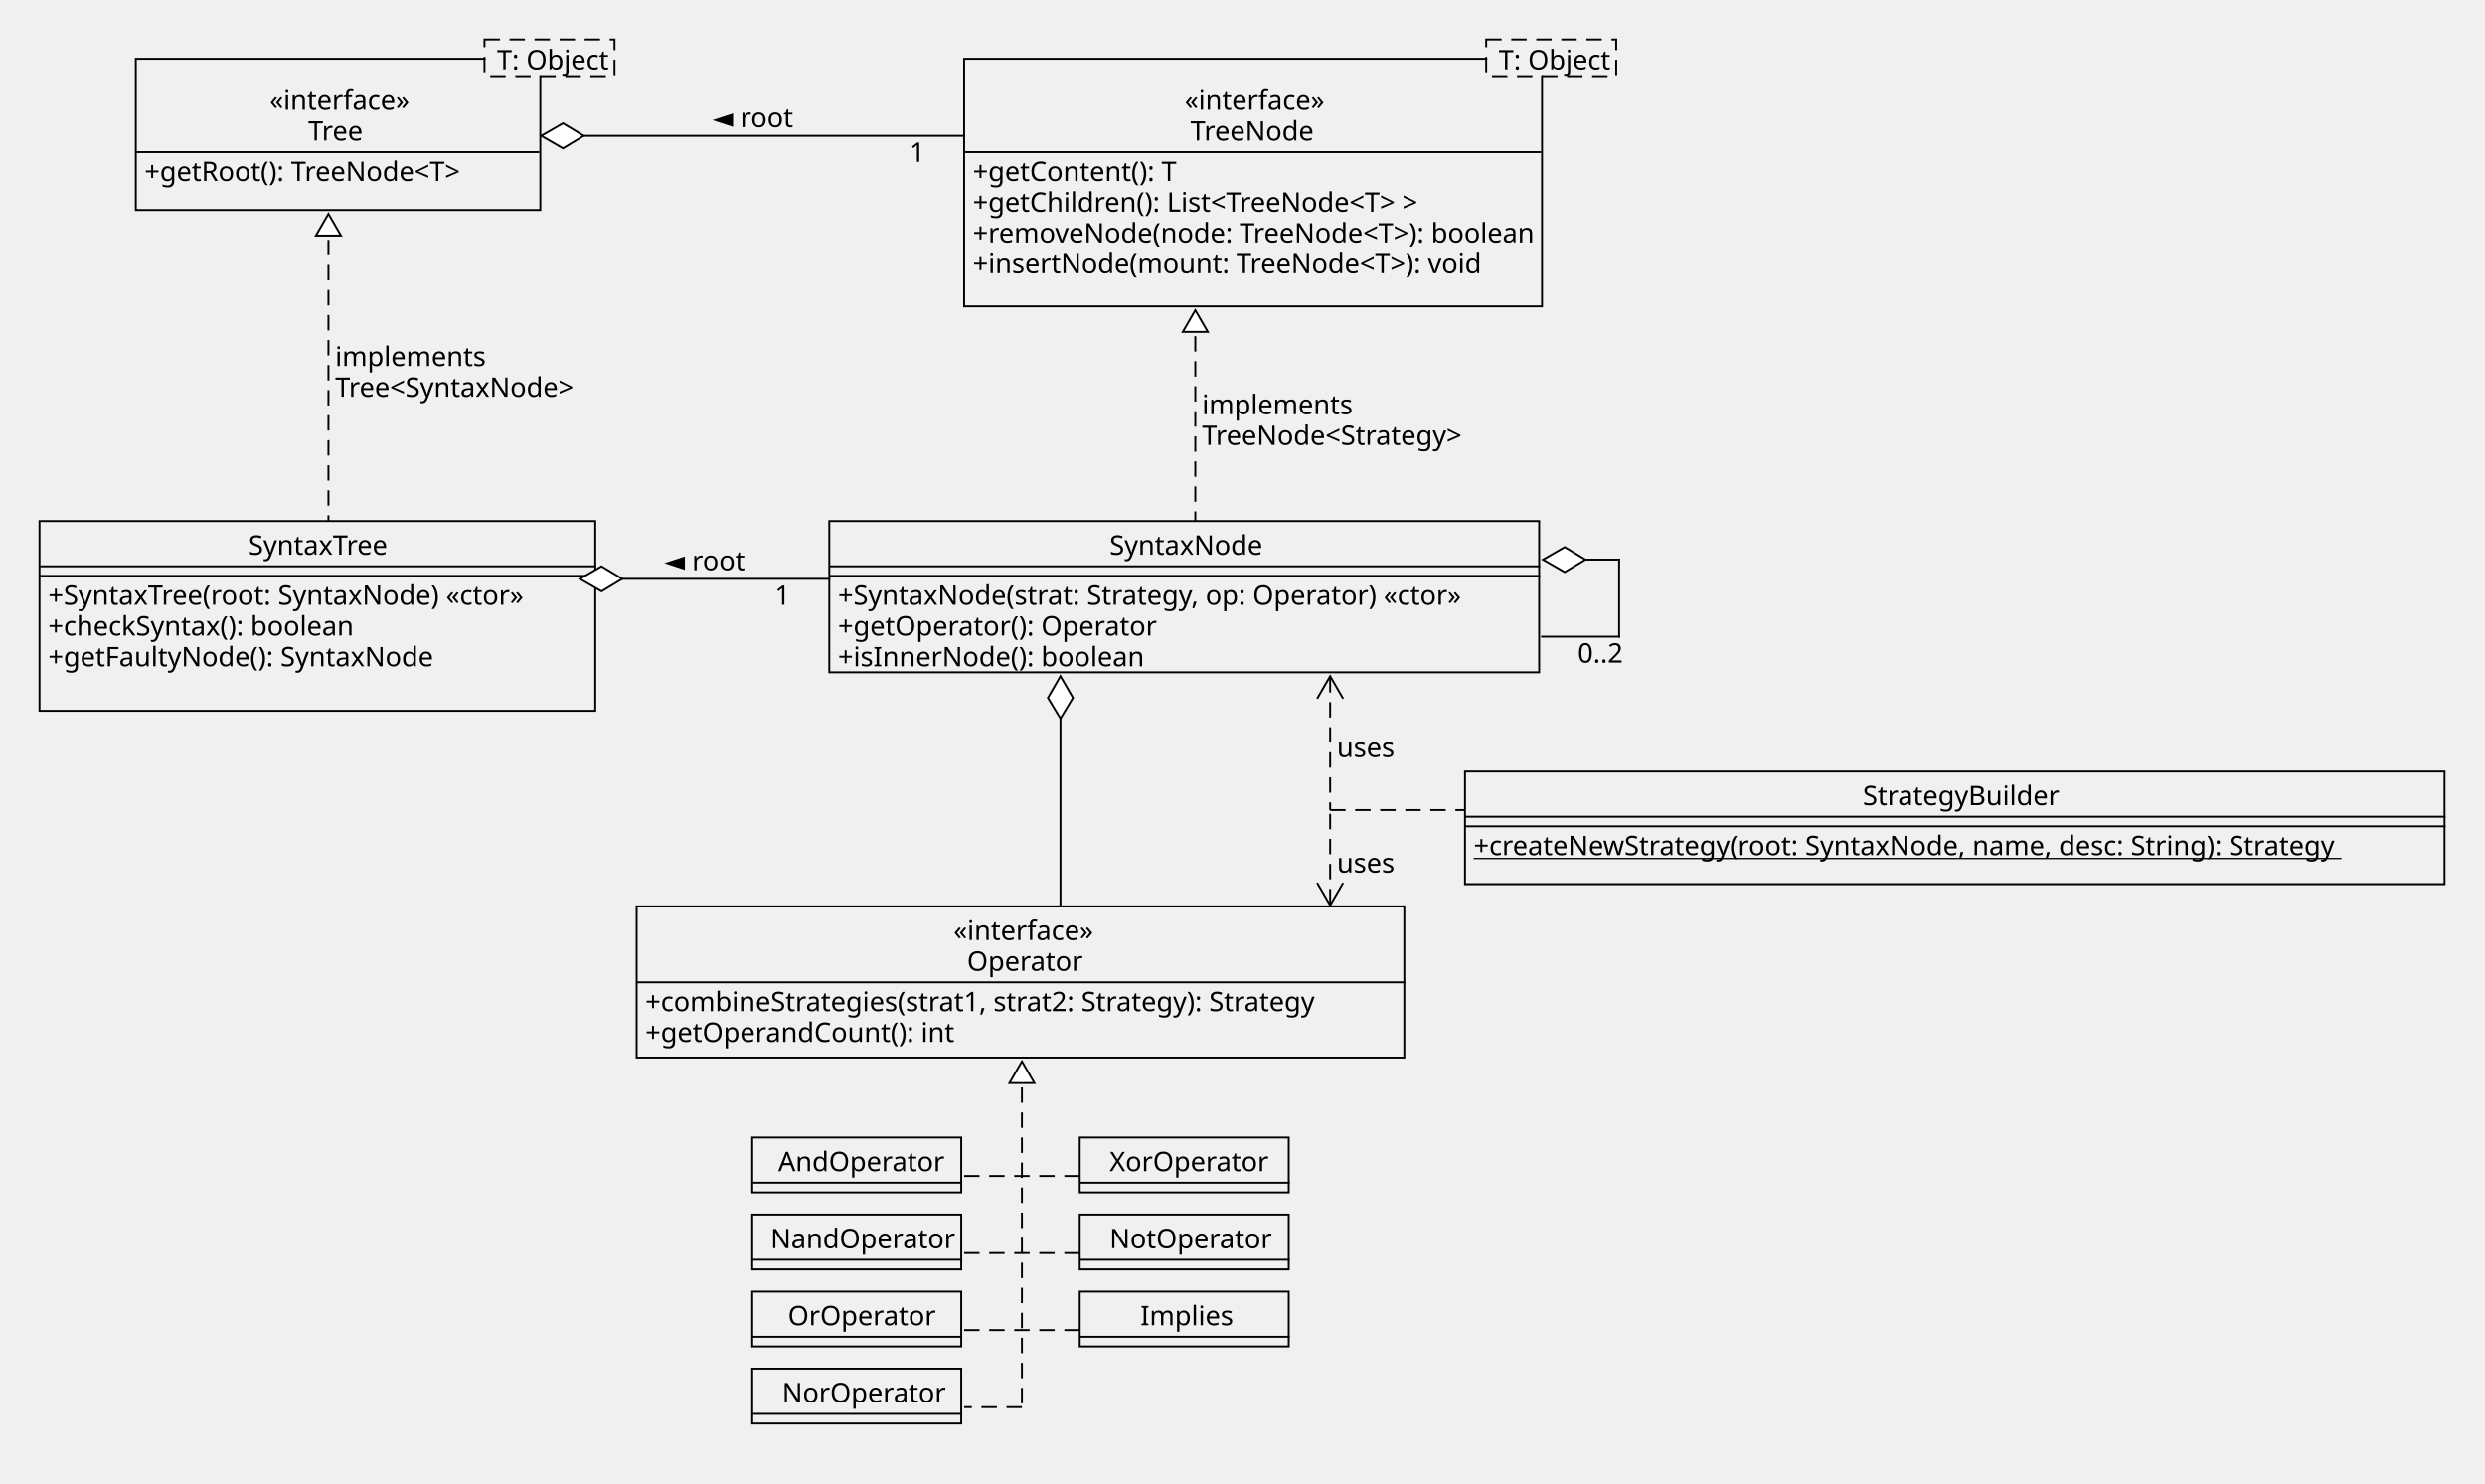
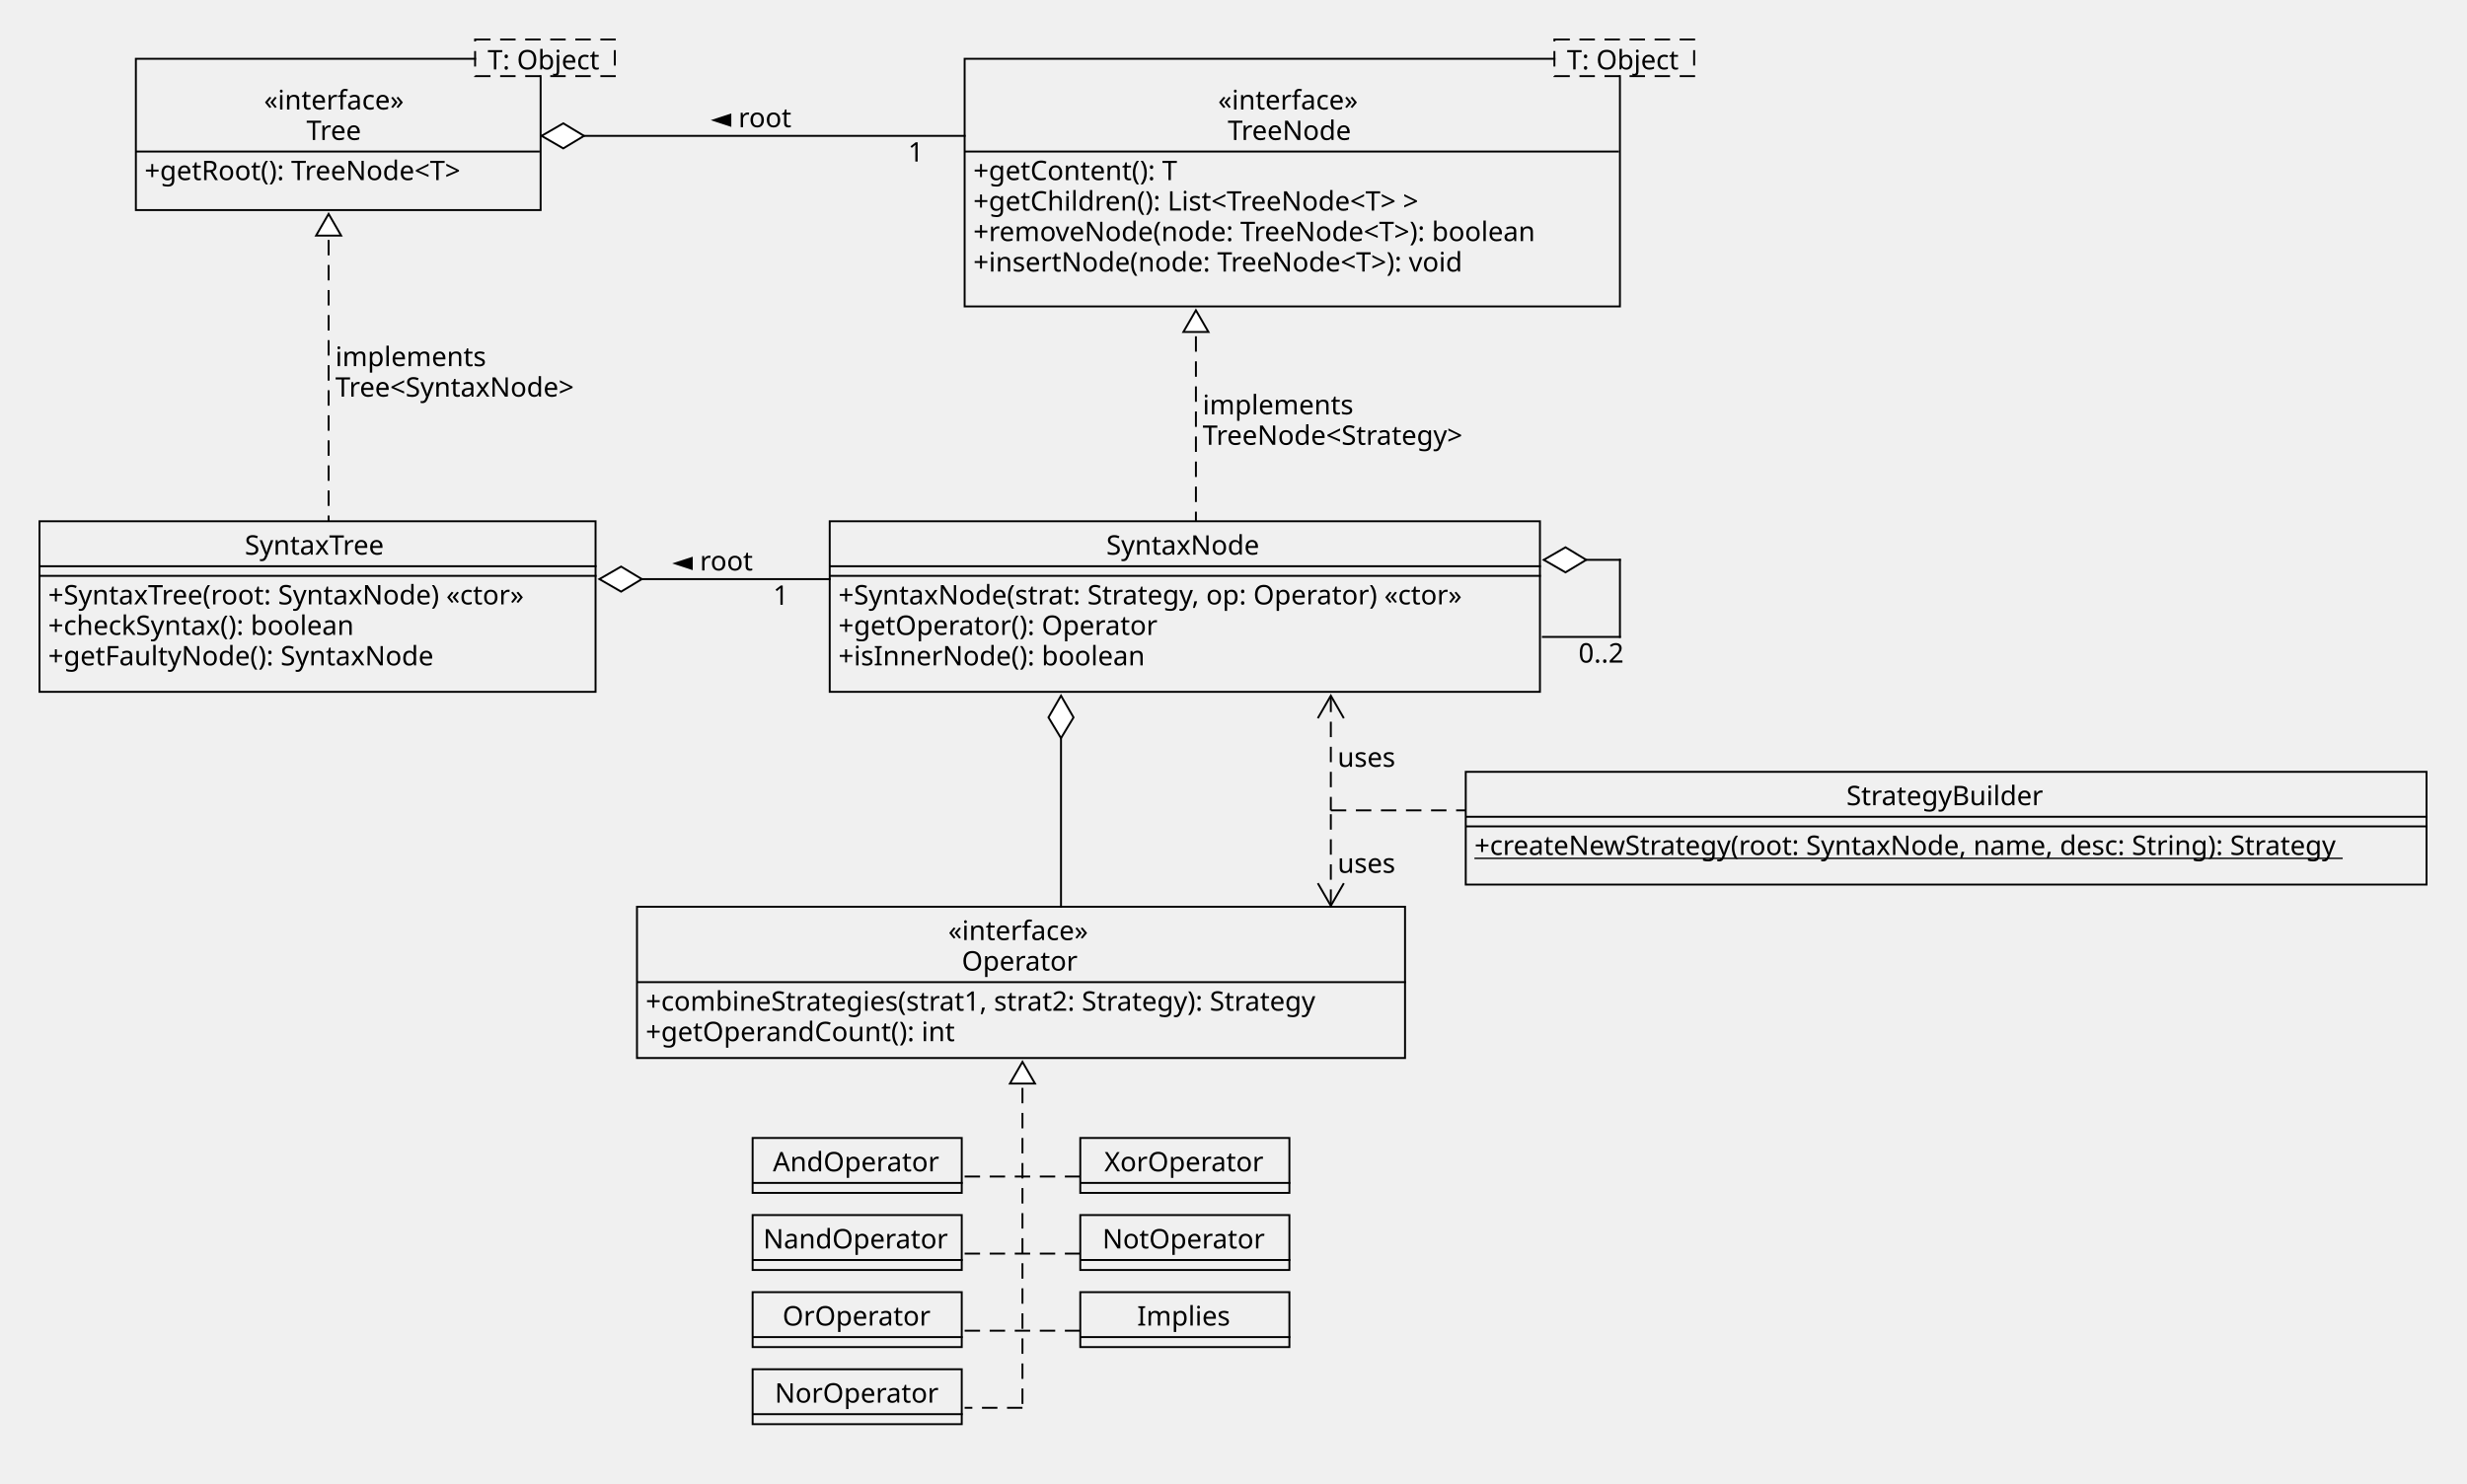
- <svg xmlns="http://www.w3.org/2000/svg" fill-opacity="1" color-rendering="auto" color-interpolation="auto" text-rendering="auto" stroke="black" stroke-linecap="square" width="1290" stroke-miterlimit="10" shape-rendering="auto" stroke-opacity="1" fill="black" stroke-dasharray="none" font-weight="normal" stroke-width="1" viewBox="-10 0 1290 770" height="770" font-family="'Dialog'" font-style="normal" stroke-linejoin="miter" font-size="12px" stroke-dashoffset="0" image-rendering="auto">
+ <svg xmlns="http://www.w3.org/2000/svg" fill-opacity="1" color-rendering="auto" color-interpolation="auto" text-rendering="auto" stroke="black" stroke-linecap="square" width="1280" stroke-miterlimit="10" shape-rendering="auto" stroke-opacity="1" fill="black" stroke-dasharray="none" font-weight="normal" stroke-width="1" viewBox="-20 -10 1280 770" height="770" font-family="'Dialog'" font-style="normal" stroke-linejoin="miter" font-size="12px" stroke-dashoffset="0" image-rendering="auto">
  <defs id="genericDefs" />
  <g>
    <defs id="defs1">
      <clipPath clipPathUnits="userSpaceOnUse" id="clipPath1">
        <path d="M0 0 L2147483647 0 L2147483647 2147483647 L0 2147483647 L0 0 Z" />
      </clipPath>
      <clipPath clipPathUnits="userSpaceOnUse" id="clipPath2">
-         <path d="M0 0 L0 100 L290 100 L290 0 Z" />
+         <path d="M0 0 L0 90 L290 90 L290 0 Z" />
      </clipPath>
      <clipPath clipPathUnits="userSpaceOnUse" id="clipPath3">
        <path d="M0 0 L0 30 L110 30 L110 0 Z" />
      </clipPath>
      <clipPath clipPathUnits="userSpaceOnUse" id="clipPath4">
        <path d="M0 0 L0 80 L400 80 L400 0 Z" />
      </clipPath>
      <clipPath clipPathUnits="userSpaceOnUse" id="clipPath5">
-         <path d="M0 0 L0 60 L510 60 L510 0 Z" />
+         <path d="M0 0 L0 60 L500 60 L500 0 Z" />
      </clipPath>
      <clipPath clipPathUnits="userSpaceOnUse" id="clipPath6">
-         <path d="M0 0 L0 80 L370 80 L370 0 Z" />
+         <path d="M0 0 L0 90 L370 90 L370 0 Z" />
      </clipPath>
      <clipPath clipPathUnits="userSpaceOnUse" id="clipPath7">
-         <path d="M0 0 L0 140 L340 140 L340 0 Z" />
+         <path d="M0 0 L0 140 L380 140 L380 0 Z" />
      </clipPath>
      <clipPath clipPathUnits="userSpaceOnUse" id="clipPath8">
        <path d="M0 0 L0 90 L250 90 L250 0 Z" />
      </clipPath>
      <clipPath clipPathUnits="userSpaceOnUse" id="clipPath9">
        <path d="M0 0 L0 80 L70 80 L70 0 Z" />
      </clipPath>
      <clipPath clipPathUnits="userSpaceOnUse" id="clipPath10">
-         <path d="M0 0 L0 50 L160 50 L160 0 Z" />
+         <path d="M0 0 L0 50 L150 50 L150 0 Z" />
      </clipPath>
      <clipPath clipPathUnits="userSpaceOnUse" id="clipPath11">
-         <path d="M0 0 L0 190 L150 190 L150 0 Z" />
+         <path d="M0 0 L0 190 L160 190 L160 0 Z" />
      </clipPath>
      <clipPath clipPathUnits="userSpaceOnUse" id="clipPath12">
        <path d="M0 0 L0 30 L90 30 L90 0 Z" />
      </clipPath>
      <clipPath clipPathUnits="userSpaceOnUse" id="clipPath13">
        <path d="M0 0 L0 210 L60 210 L60 0 Z" />
      </clipPath>
      <clipPath clipPathUnits="userSpaceOnUse" id="clipPath14">
        <path d="M0 0 L0 80 L60 80 L60 0 Z" />
      </clipPath>
      <clipPath clipPathUnits="userSpaceOnUse" id="clipPath15">
-         <path d="M0 0 L0 100 L100 100 L100 0 Z" />
+         <path d="M0 0 L0 90 L100 90 L100 0 Z" />
      </clipPath>
      <clipPath clipPathUnits="userSpaceOnUse" id="clipPath16">
-         <path d="M0 0 L0 150 L30 150 L30 0 Z" />
+         <path d="M0 0 L0 140 L30 140 L30 0 Z" />
      </clipPath>
      <clipPath clipPathUnits="userSpaceOnUse" id="clipPath17">
-         <path d="M0 0 L0 140 L160 140 L160 0 Z" />
+         <path d="M0 0 L0 140 L170 140 L170 0 Z" />
      </clipPath>
      <clipPath clipPathUnits="userSpaceOnUse" id="clipPath18">
        <path d="M0 0 L0 50 L250 50 L250 0 Z" />
      </clipPath>
    </defs>
-     <g fill="rgb(255,255,255)" fill-opacity="0" transform="translate(10,270)" stroke-opacity="0" stroke="rgb(255,255,255)">
-       <rect x="0.5" width="288.5" height="98.5" y="0.5" clip-path="url(#clipPath2)" stroke="none" />
-     </g>
-     <g transform="translate(10,270)">
-       <rect fill="none" x="0.5" width="288.5" height="98.5" y="0.5" clip-path="url(#clipPath2)" />
-       <text x="109" font-size="14px" y="17.969" clip-path="url(#clipPath2)" font-family="sans-serif" stroke="none" xml:space="preserve">SyntaxTree</text>
-       <path fill="none" d="M1 23.969 L289 23.969" clip-path="url(#clipPath2)" />
-       <path fill="none" d="M1 28.969 L289 28.969" clip-path="url(#clipPath2)" />
-       <text x="5" font-size="14px" y="43.938" clip-path="url(#clipPath2)" font-family="sans-serif" stroke="none" xml:space="preserve">+SyntaxTree(root: SyntaxNode) «ctor»</text>
-       <text x="5" font-size="14px" y="59.906" clip-path="url(#clipPath2)" font-family="sans-serif" stroke="none" xml:space="preserve">+checkSyntax(): boolean</text>
-       <text x="5" font-size="14px" y="75.875" clip-path="url(#clipPath2)" font-family="sans-serif" stroke="none" xml:space="preserve">+getFaultyNode(): SyntaxNode</text>
-     </g>
-     <g fill="rgb(255,255,255)" fill-opacity="0" transform="translate(380,710)" stroke-opacity="0" stroke="rgb(255,255,255)">
-       <rect x="0.5" width="108.5" height="28.5" y="0.5" clip-path="url(#clipPath3)" stroke="none" />
-     </g>
-     <g transform="translate(380,710)">
-       <rect fill="none" x="0.5" width="108.5" height="28.5" y="0.5" clip-path="url(#clipPath3)" />
-       <text x="16" font-size="14px" y="17.969" clip-path="url(#clipPath3)" font-family="sans-serif" stroke="none" xml:space="preserve">NorOperator</text>
-       <path fill="none" d="M1 23.969 L109 23.969" clip-path="url(#clipPath3)" />
-     </g>
-     <g fill="rgb(255,255,255)" fill-opacity="0" transform="translate(380,590)" stroke-opacity="0" stroke="rgb(255,255,255)">
-       <rect x="0.5" width="108.5" height="28.5" y="0.5" clip-path="url(#clipPath3)" stroke="none" />
-     </g>
-     <g transform="translate(380,590)">
-       <rect fill="none" x="0.5" width="108.5" height="28.5" y="0.5" clip-path="url(#clipPath3)" />
-       <text x="14" font-size="14px" y="17.969" clip-path="url(#clipPath3)" font-family="sans-serif" stroke="none" xml:space="preserve">AndOperator</text>
-       <path fill="none" d="M1 23.969 L109 23.969" clip-path="url(#clipPath3)" />
-     </g>
-     <g fill="rgb(255,255,255)" fill-opacity="0" transform="translate(380,630)" stroke-opacity="0" stroke="rgb(255,255,255)">
-       <rect x="0.5" width="108.5" height="28.5" y="0.5" clip-path="url(#clipPath3)" stroke="none" />
-     </g>
-     <g transform="translate(380,630)">
-       <rect fill="none" x="0.5" width="108.5" height="28.5" y="0.5" clip-path="url(#clipPath3)" />
-       <text x="10" font-size="14px" y="17.969" clip-path="url(#clipPath3)" font-family="sans-serif" stroke="none" xml:space="preserve">NandOperator</text>
-       <path fill="none" d="M1 23.969 L109 23.969" clip-path="url(#clipPath3)" />
-     </g>
-     <g fill="rgb(255,255,255)" fill-opacity="0" transform="translate(380,670)" stroke-opacity="0" stroke="rgb(255,255,255)">
-       <rect x="0.5" width="108.5" height="28.5" y="0.5" clip-path="url(#clipPath3)" stroke="none" />
-     </g>
-     <g transform="translate(380,670)">
-       <rect fill="none" x="0.5" width="108.5" height="28.5" y="0.5" clip-path="url(#clipPath3)" />
-       <text x="19" font-size="14px" y="17.969" clip-path="url(#clipPath3)" font-family="sans-serif" stroke="none" xml:space="preserve">OrOperator</text>
-       <path fill="none" d="M1 23.969 L109 23.969" clip-path="url(#clipPath3)" />
-     </g>
-     <g fill="rgb(255,255,255)" fill-opacity="0" transform="translate(550,670)" stroke-opacity="0" stroke="rgb(255,255,255)">
-       <rect x="0.5" width="108.5" height="28.5" y="0.5" clip-path="url(#clipPath3)" stroke="none" />
-     </g>
-     <g transform="translate(550,670)">
-       <rect fill="none" x="0.5" width="108.5" height="28.5" y="0.5" clip-path="url(#clipPath3)" />
-       <text x="32" font-size="14px" y="17.969" clip-path="url(#clipPath3)" font-family="sans-serif" stroke="none" xml:space="preserve">Implies</text>
-       <path fill="none" d="M1 23.969 L109 23.969" clip-path="url(#clipPath3)" />
-     </g>
-     <g fill="rgb(255,255,255)" fill-opacity="0" transform="translate(550,630)" stroke-opacity="0" stroke="rgb(255,255,255)">
-       <rect x="0.5" width="108.5" height="28.5" y="0.5" clip-path="url(#clipPath3)" stroke="none" />
-     </g>
-     <g transform="translate(550,630)">
-       <rect fill="none" x="0.5" width="108.5" height="28.5" y="0.5" clip-path="url(#clipPath3)" />
-       <text x="16" font-size="14px" y="17.969" clip-path="url(#clipPath3)" font-family="sans-serif" stroke="none" xml:space="preserve">NotOperator</text>
-       <path fill="none" d="M1 23.969 L109 23.969" clip-path="url(#clipPath3)" />
-     </g>
-     <g fill="rgb(255,255,255)" fill-opacity="0" transform="translate(550,590)" stroke-opacity="0" stroke="rgb(255,255,255)">
-       <rect x="0.5" width="108.5" height="28.5" y="0.5" clip-path="url(#clipPath3)" stroke="none" />
-     </g>
-     <g transform="translate(550,590)">
-       <rect fill="none" x="0.5" width="108.5" height="28.5" y="0.5" clip-path="url(#clipPath3)" />
-       <text x="16" font-size="14px" y="17.969" clip-path="url(#clipPath3)" font-family="sans-serif" stroke="none" xml:space="preserve">XorOperator</text>
-       <path fill="none" d="M1 23.969 L109 23.969" clip-path="url(#clipPath3)" />
-     </g>
-     <g fill="rgb(255,255,255)" fill-opacity="0" transform="translate(320,470)" stroke-opacity="0" stroke="rgb(255,255,255)">
+     <g fill="rgb(255,255,255)" fill-opacity="0" transform="translate(0,260)" stroke-opacity="0" stroke="rgb(255,255,255)">
+       <rect x="0.5" width="288.5" height="88.5" y="0.5" clip-path="url(#clipPath2)" stroke="none" />
+     </g>
+     <g transform="translate(0,260)">
+       <rect fill="none" x="0.5" width="288.5" height="88.5" y="0.5" clip-path="url(#clipPath2)" />
+       <text x="107" font-size="14px" y="17.817" clip-path="url(#clipPath2)" font-family="sans-serif" stroke="none" xml:space="preserve">SyntaxTree</text>
+       <path fill="none" d="M1 23.817 L289 23.817" clip-path="url(#clipPath2)" />
+       <path fill="none" d="M1 28.817 L289 28.817" clip-path="url(#clipPath2)" />
+       <text x="5" font-size="14px" y="43.635" clip-path="url(#clipPath2)" font-family="sans-serif" stroke="none" xml:space="preserve">+SyntaxTree(root: SyntaxNode) «ctor»</text>
+       <text x="5" font-size="14px" y="59.452" clip-path="url(#clipPath2)" font-family="sans-serif" stroke="none" xml:space="preserve">+checkSyntax(): boolean</text>
+       <text x="5" font-size="14px" y="75.269" clip-path="url(#clipPath2)" font-family="sans-serif" stroke="none" xml:space="preserve">+getFaultyNode(): SyntaxNode</text>
+     </g>
+     <g fill="rgb(255,255,255)" fill-opacity="0" transform="translate(370,700)" stroke-opacity="0" stroke="rgb(255,255,255)">
+       <rect x="0.5" width="108.5" height="28.5" y="0.5" clip-path="url(#clipPath3)" stroke="none" />
+     </g>
+     <g transform="translate(370,700)">
+       <rect fill="none" x="0.5" width="108.5" height="28.5" y="0.5" clip-path="url(#clipPath3)" />
+       <text x="12" font-size="14px" y="17.817" clip-path="url(#clipPath3)" font-family="sans-serif" stroke="none" xml:space="preserve">NorOperator</text>
+       <path fill="none" d="M1 23.817 L109 23.817" clip-path="url(#clipPath3)" />
+     </g>
+     <g fill="rgb(255,255,255)" fill-opacity="0" transform="translate(370,580)" stroke-opacity="0" stroke="rgb(255,255,255)">
+       <rect x="0.5" width="108.5" height="28.5" y="0.5" clip-path="url(#clipPath3)" stroke="none" />
+     </g>
+     <g transform="translate(370,580)">
+       <rect fill="none" x="0.5" width="108.5" height="28.5" y="0.5" clip-path="url(#clipPath3)" />
+       <text x="11" font-size="14px" y="17.817" clip-path="url(#clipPath3)" font-family="sans-serif" stroke="none" xml:space="preserve">AndOperator</text>
+       <path fill="none" d="M1 23.817 L109 23.817" clip-path="url(#clipPath3)" />
+     </g>
+     <g fill="rgb(255,255,255)" fill-opacity="0" transform="translate(370,620)" stroke-opacity="0" stroke="rgb(255,255,255)">
+       <rect x="0.5" width="108.5" height="28.5" y="0.5" clip-path="url(#clipPath3)" stroke="none" />
+     </g>
+     <g transform="translate(370,620)">
+       <rect fill="none" x="0.5" width="108.5" height="28.5" y="0.5" clip-path="url(#clipPath3)" />
+       <text x="6" font-size="14px" y="17.817" clip-path="url(#clipPath3)" font-family="sans-serif" stroke="none" xml:space="preserve">NandOperator</text>
+       <path fill="none" d="M1 23.817 L109 23.817" clip-path="url(#clipPath3)" />
+     </g>
+     <g fill="rgb(255,255,255)" fill-opacity="0" transform="translate(370,660)" stroke-opacity="0" stroke="rgb(255,255,255)">
+       <rect x="0.5" width="108.5" height="28.5" y="0.5" clip-path="url(#clipPath3)" stroke="none" />
+     </g>
+     <g transform="translate(370,660)">
+       <rect fill="none" x="0.5" width="108.5" height="28.5" y="0.5" clip-path="url(#clipPath3)" />
+       <text x="16" font-size="14px" y="17.817" clip-path="url(#clipPath3)" font-family="sans-serif" stroke="none" xml:space="preserve">OrOperator</text>
+       <path fill="none" d="M1 23.817 L109 23.817" clip-path="url(#clipPath3)" />
+     </g>
+     <g fill="rgb(255,255,255)" fill-opacity="0" transform="translate(540,660)" stroke-opacity="0" stroke="rgb(255,255,255)">
+       <rect x="0.5" width="108.5" height="28.5" y="0.5" clip-path="url(#clipPath3)" stroke="none" />
+     </g>
+     <g transform="translate(540,660)">
+       <rect fill="none" x="0.5" width="108.5" height="28.5" y="0.5" clip-path="url(#clipPath3)" />
+       <text x="30" font-size="14px" y="17.817" clip-path="url(#clipPath3)" font-family="sans-serif" stroke="none" xml:space="preserve">Implies</text>
+       <path fill="none" d="M1 23.817 L109 23.817" clip-path="url(#clipPath3)" />
+     </g>
+     <g fill="rgb(255,255,255)" fill-opacity="0" transform="translate(540,620)" stroke-opacity="0" stroke="rgb(255,255,255)">
+       <rect x="0.5" width="108.5" height="28.5" y="0.5" clip-path="url(#clipPath3)" stroke="none" />
+     </g>
+     <g transform="translate(540,620)">
+       <rect fill="none" x="0.5" width="108.5" height="28.5" y="0.5" clip-path="url(#clipPath3)" />
+       <text x="12" font-size="14px" y="17.817" clip-path="url(#clipPath3)" font-family="sans-serif" stroke="none" xml:space="preserve">NotOperator</text>
+       <path fill="none" d="M1 23.817 L109 23.817" clip-path="url(#clipPath3)" />
+     </g>
+     <g fill="rgb(255,255,255)" fill-opacity="0" transform="translate(540,580)" stroke-opacity="0" stroke="rgb(255,255,255)">
+       <rect x="0.5" width="108.5" height="28.5" y="0.5" clip-path="url(#clipPath3)" stroke="none" />
+     </g>
+     <g transform="translate(540,580)">
+       <rect fill="none" x="0.5" width="108.5" height="28.5" y="0.5" clip-path="url(#clipPath3)" />
+       <text x="13" font-size="14px" y="17.817" clip-path="url(#clipPath3)" font-family="sans-serif" stroke="none" xml:space="preserve">XorOperator</text>
+       <path fill="none" d="M1 23.817 L109 23.817" clip-path="url(#clipPath3)" />
+     </g>
+     <g fill="rgb(255,255,255)" fill-opacity="0" transform="translate(310,460)" stroke-opacity="0" stroke="rgb(255,255,255)">
      <rect x="0.5" width="398.5" height="78.5" y="0.5" clip-path="url(#clipPath4)" stroke="none" />
    </g>
-     <g transform="translate(320,470)">
+     <g transform="translate(310,460)">
      <rect fill="none" x="0.5" width="398.5" height="78.5" y="0.5" clip-path="url(#clipPath4)" />
-       <text x="165" font-size="14px" y="17.969" clip-path="url(#clipPath4)" font-family="sans-serif" stroke="none" xml:space="preserve">«interface»</text>
-       <text x="172" font-size="14px" y="33.938" clip-path="url(#clipPath4)" font-family="sans-serif" stroke="none" xml:space="preserve">Operator</text>
-       <path fill="none" d="M1 39.938 L399 39.938" clip-path="url(#clipPath4)" />
-       <text x="5" font-size="14px" y="54.906" clip-path="url(#clipPath4)" font-family="sans-serif" stroke="none" xml:space="preserve">+combineStrategies(strat1, strat2: Strategy): Strategy</text>
-       <text x="5" font-size="14px" y="70.875" clip-path="url(#clipPath4)" font-family="sans-serif" stroke="none" xml:space="preserve">+getOperandCount(): int</text>
-     </g>
-     <g fill="rgb(255,255,255)" fill-opacity="0" transform="translate(750,400)" stroke-opacity="0" stroke="rgb(255,255,255)">
-       <rect x="0.5" width="508.5" height="58.5" y="0.5" clip-path="url(#clipPath5)" stroke="none" />
-     </g>
-     <g transform="translate(750,400)">
-       <rect fill="none" x="0.5" width="508.5" height="58.5" y="0.5" clip-path="url(#clipPath5)" />
-       <text x="207" font-size="14px" y="17.969" clip-path="url(#clipPath5)" font-family="sans-serif" stroke="none" xml:space="preserve">StrategyBuilder</text>
-       <path fill="none" d="M1 23.969 L509 23.969" clip-path="url(#clipPath5)" />
-       <path fill="none" d="M1 28.969 L509 28.969" clip-path="url(#clipPath5)" />
-       <text x="5" font-size="14px" y="43.938" text-decoration="underline" clip-path="url(#clipPath5)" font-family="sans-serif" stroke="none" xml:space="preserve">+createNewStrategy(root: SyntaxNode, name, desc: String): Strategy </text>
-     </g>
-     <g fill="rgb(255,255,255)" fill-opacity="0" transform="translate(420,270)" stroke-opacity="0" stroke="rgb(255,255,255)">
-       <rect x="0.5" width="368.5" height="78.5" y="0.5" clip-path="url(#clipPath6)" stroke="none" />
-     </g>
-     <g transform="translate(420,270)">
-       <rect fill="none" x="0.5" width="368.5" height="78.5" y="0.5" clip-path="url(#clipPath6)" />
-       <text x="146" font-size="14px" y="17.969" clip-path="url(#clipPath6)" font-family="sans-serif" stroke="none" xml:space="preserve">SyntaxNode</text>
-       <path fill="none" d="M1 23.969 L369 23.969" clip-path="url(#clipPath6)" />
-       <path fill="none" d="M1 28.969 L369 28.969" clip-path="url(#clipPath6)" />
-       <text x="5" font-size="14px" y="43.938" clip-path="url(#clipPath6)" font-family="sans-serif" stroke="none" xml:space="preserve">+SyntaxNode(strat: Strategy, op: Operator) «ctor»</text>
-       <text x="5" font-size="14px" y="59.906" clip-path="url(#clipPath6)" font-family="sans-serif" stroke="none" xml:space="preserve">+getOperator(): Operator</text>
-       <text x="5" font-size="14px" y="75.875" clip-path="url(#clipPath6)" font-family="sans-serif" stroke="none" xml:space="preserve">+isInnerNode(): boolean</text>
-     </g>
-     <g fill="rgb(255,255,255)" fill-opacity="0" transform="translate(490,20)" stroke-opacity="0" stroke="rgb(255,255,255)">
-       <path d="M0.5 10.5 L271.5 10.5 L271.5 0.5 L339 0.5 L339 19.5 L300.5 19.5 L300.5 139 L0.5 139 Z" stroke="none" clip-path="url(#clipPath7)" />
-       <path fill="none" d="M0.5 10.5 L271.5 10.5 L271.5 0.5 L339 0.5 L339 19.5 L300.5 19.5 L300.5 139 L0.5 139 Z" clip-path="url(#clipPath7)" />
-       <rect x="271.5" width="67.5" height="19" y="0.5" clip-path="url(#clipPath7)" stroke="none" />
-     </g>
-     <g stroke-dasharray="8,5" stroke-miterlimit="5" transform="translate(490,20)" stroke-linecap="butt">
-       <rect fill="none" x="271.5" width="67.5" height="19" y="0.5" clip-path="url(#clipPath7)" />
-       <path fill="none" stroke-miterlimit="10" stroke-dasharray="none" d="M271.5 10.5 L0.5 10.5 L0.5 139 L300.5 139 L300.5 19.5" clip-path="url(#clipPath7)" stroke-linecap="square" />
-     </g>
-     <g font-family="sans-serif" font-size="14px" transform="translate(490,20)">
-       <text x="278" xml:space="preserve" y="16" clip-path="url(#clipPath7)" stroke="none">T: Object</text>
-       <text x="115" xml:space="preserve" y="36.969" clip-path="url(#clipPath7)" stroke="none">«interface»</text>
-       <text x="118" xml:space="preserve" y="52.938" clip-path="url(#clipPath7)" stroke="none">TreeNode</text>
-       <path fill="none" d="M1 58.938 L299.5 58.938" clip-path="url(#clipPath7)" />
-       <text x="5" xml:space="preserve" y="73.906" clip-path="url(#clipPath7)" stroke="none">+getContent(): T</text>
-       <text x="5" xml:space="preserve" y="89.875" clip-path="url(#clipPath7)" stroke="none">+getChildren(): List&lt;TreeNode&lt;T&gt; &gt;</text>
-       <text x="5" xml:space="preserve" y="105.844" clip-path="url(#clipPath7)" stroke="none">+removeNode(node: TreeNode&lt;T&gt;): boolean</text>
-       <text x="5" xml:space="preserve" y="121.812" clip-path="url(#clipPath7)" stroke="none">+insertNode(mount: TreeNode&lt;T&gt;): void</text>
-     </g>
-     <g fill="rgb(255,255,255)" fill-opacity="0" transform="translate(60,20)" stroke-opacity="0" stroke="rgb(255,255,255)">
-       <path d="M0.5 10.5 L181.5 10.5 L181.5 0.5 L249 0.5 L249 19.5 L210.5 19.5 L210.5 89 L0.5 89 Z" stroke="none" clip-path="url(#clipPath8)" />
-       <path fill="none" d="M0.5 10.5 L181.5 10.5 L181.5 0.5 L249 0.5 L249 19.5 L210.5 19.5 L210.5 89 L0.5 89 Z" clip-path="url(#clipPath8)" />
-       <rect x="181.5" width="67.5" height="19" y="0.5" clip-path="url(#clipPath8)" stroke="none" />
-     </g>
-     <g stroke-dasharray="8,5" stroke-miterlimit="5" transform="translate(60,20)" stroke-linecap="butt">
-       <rect fill="none" x="181.5" width="67.5" height="19" y="0.5" clip-path="url(#clipPath8)" />
-       <path fill="none" stroke-miterlimit="10" stroke-dasharray="none" d="M181.5 10.5 L0.5 10.5 L0.5 89 L210.5 89 L210.5 19.5" clip-path="url(#clipPath8)" stroke-linecap="square" />
-     </g>
-     <g font-family="sans-serif" font-size="14px" transform="translate(60,20)">
-       <text x="188" xml:space="preserve" y="16" clip-path="url(#clipPath8)" stroke="none">T: Object</text>
-       <text x="70" xml:space="preserve" y="36.969" clip-path="url(#clipPath8)" stroke="none">«interface»</text>
-       <text x="90" xml:space="preserve" y="52.938" clip-path="url(#clipPath8)" stroke="none">Tree</text>
-       <path fill="none" d="M1 58.938 L209.5 58.938" clip-path="url(#clipPath8)" />
-       <text x="5" xml:space="preserve" y="73.906" clip-path="url(#clipPath8)" stroke="none">+getRoot(): TreeNode&lt;T&gt;</text>
-     </g>
-     <g transform="translate(780,280)">
+       <text x="162" font-size="14px" y="17.817" clip-path="url(#clipPath4)" font-family="sans-serif" stroke="none" xml:space="preserve">«interface»</text>
+       <text x="169" font-size="14px" y="33.635" clip-path="url(#clipPath4)" font-family="sans-serif" stroke="none" xml:space="preserve">Operator</text>
+       <path fill="none" d="M1 39.635 L399 39.635" clip-path="url(#clipPath4)" />
+       <text x="5" font-size="14px" y="54.452" clip-path="url(#clipPath4)" font-family="sans-serif" stroke="none" xml:space="preserve">+combineStrategies(strat1, strat2: Strategy): Strategy</text>
+       <text x="5" font-size="14px" y="70.269" clip-path="url(#clipPath4)" font-family="sans-serif" stroke="none" xml:space="preserve">+getOperandCount(): int</text>
+     </g>
+     <g fill="rgb(255,255,255)" fill-opacity="0" transform="translate(740,390)" stroke-opacity="0" stroke="rgb(255,255,255)">
+       <rect x="0.5" width="498.5" height="58.5" y="0.5" clip-path="url(#clipPath5)" stroke="none" />
+     </g>
+     <g transform="translate(740,390)">
+       <rect fill="none" x="0.5" width="498.5" height="58.5" y="0.5" clip-path="url(#clipPath5)" />
+       <text x="198" font-size="14px" y="17.817" clip-path="url(#clipPath5)" font-family="sans-serif" stroke="none" xml:space="preserve">StrategyBuilder</text>
+       <path fill="none" d="M1 23.817 L499 23.817" clip-path="url(#clipPath5)" />
+       <path fill="none" d="M1 28.817 L499 28.817" clip-path="url(#clipPath5)" />
+       <text x="5" font-size="14px" y="43.635" text-decoration="underline" clip-path="url(#clipPath5)" font-family="sans-serif" stroke="none" xml:space="preserve">+createNewStrategy(root: SyntaxNode, name, desc: String): Strategy </text>
+     </g>
+     <g fill="rgb(255,255,255)" fill-opacity="0" transform="translate(410,260)" stroke-opacity="0" stroke="rgb(255,255,255)">
+       <rect x="0.5" width="368.5" height="88.5" y="0.5" clip-path="url(#clipPath6)" stroke="none" />
+     </g>
+     <g transform="translate(410,260)">
+       <rect fill="none" x="0.5" width="368.5" height="88.5" y="0.5" clip-path="url(#clipPath6)" />
+       <text x="144" font-size="14px" y="17.817" clip-path="url(#clipPath6)" font-family="sans-serif" stroke="none" xml:space="preserve">SyntaxNode</text>
+       <path fill="none" d="M1 23.817 L369 23.817" clip-path="url(#clipPath6)" />
+       <path fill="none" d="M1 28.817 L369 28.817" clip-path="url(#clipPath6)" />
+       <text x="5" font-size="14px" y="43.635" clip-path="url(#clipPath6)" font-family="sans-serif" stroke="none" xml:space="preserve">+SyntaxNode(strat: Strategy, op: Operator) «ctor»</text>
+       <text x="5" font-size="14px" y="59.452" clip-path="url(#clipPath6)" font-family="sans-serif" stroke="none" xml:space="preserve">+getOperator(): Operator</text>
+       <text x="5" font-size="14px" y="75.269" clip-path="url(#clipPath6)" font-family="sans-serif" stroke="none" xml:space="preserve">+isInnerNode(): boolean</text>
+     </g>
+     <g fill="rgb(255,255,255)" fill-opacity="0" transform="translate(480,10)" stroke-opacity="0" stroke="rgb(255,255,255)">
+       <path d="M0.5 10.5 L306.5 10.5 L306.5 0.5 L379 0.5 L379 19.5 L340.5 19.5 L340.5 139 L0.5 139 Z" stroke="none" clip-path="url(#clipPath7)" />
+       <path fill="none" d="M0.5 10.5 L306.5 10.5 L306.5 0.5 L379 0.5 L379 19.5 L340.5 19.5 L340.5 139 L0.5 139 Z" clip-path="url(#clipPath7)" />
+       <rect x="306.5" width="72.5" height="19" y="0.5" clip-path="url(#clipPath7)" stroke="none" />
+     </g>
+     <g stroke-dasharray="8,5" stroke-miterlimit="5" transform="translate(480,10)" stroke-linecap="butt">
+       <rect fill="none" x="306.5" width="72.5" height="19" y="0.5" clip-path="url(#clipPath7)" />
+       <path fill="none" stroke-miterlimit="10" stroke-dasharray="none" d="M306.5 10.5 L0.5 10.5 L0.5 139 L340.5 139 L340.5 19.5" clip-path="url(#clipPath7)" stroke-linecap="square" />
+     </g>
+     <g font-family="sans-serif" font-size="14px" transform="translate(480,10)">
+       <text x="313" xml:space="preserve" y="16" clip-path="url(#clipPath7)" stroke="none">T: Object</text>
+       <text x="132" xml:space="preserve" y="36.817" clip-path="url(#clipPath7)" stroke="none">«interface»</text>
+       <text x="137" xml:space="preserve" y="52.635" clip-path="url(#clipPath7)" stroke="none">TreeNode</text>
+       <path fill="none" d="M1 58.635 L339.5 58.635" clip-path="url(#clipPath7)" />
+       <text x="5" xml:space="preserve" y="73.452" clip-path="url(#clipPath7)" stroke="none">+getContent(): T</text>
+       <text x="5" xml:space="preserve" y="89.269" clip-path="url(#clipPath7)" stroke="none">+getChildren(): List&lt;TreeNode&lt;T&gt; &gt;</text>
+       <text x="5" xml:space="preserve" y="105.087" clip-path="url(#clipPath7)" stroke="none">+removeNode(node: TreeNode&lt;T&gt;): boolean</text>
+       <text x="5" xml:space="preserve" y="120.904" clip-path="url(#clipPath7)" stroke="none">+insertNode(node: TreeNode&lt;T&gt;): void</text>
+     </g>
+     <g fill="rgb(255,255,255)" fill-opacity="0" transform="translate(50,10)" stroke-opacity="0" stroke="rgb(255,255,255)">
+       <path d="M0.5 10.5 L176.5 10.5 L176.5 0.5 L249 0.5 L249 19.5 L210.5 19.5 L210.5 89 L0.5 89 Z" stroke="none" clip-path="url(#clipPath8)" />
+       <path fill="none" d="M0.5 10.5 L176.5 10.5 L176.5 0.5 L249 0.5 L249 19.5 L210.5 19.5 L210.5 89 L0.5 89 Z" clip-path="url(#clipPath8)" />
+       <rect x="176.5" width="72.5" height="19" y="0.5" clip-path="url(#clipPath8)" stroke="none" />
+     </g>
+     <g stroke-dasharray="8,5" stroke-miterlimit="5" transform="translate(50,10)" stroke-linecap="butt">
+       <rect fill="none" x="176.5" width="72.5" height="19" y="0.5" clip-path="url(#clipPath8)" />
+       <path fill="none" stroke-miterlimit="10" stroke-dasharray="none" d="M176.5 10.5 L0.5 10.5 L0.5 89 L210.5 89 L210.5 19.5" clip-path="url(#clipPath8)" stroke-linecap="square" />
+     </g>
+     <g font-family="sans-serif" font-size="14px" transform="translate(50,10)">
+       <text x="183" xml:space="preserve" y="16" clip-path="url(#clipPath8)" stroke="none">T: Object</text>
+       <text x="67" xml:space="preserve" y="36.817" clip-path="url(#clipPath8)" stroke="none">«interface»</text>
+       <text x="89" xml:space="preserve" y="52.635" clip-path="url(#clipPath8)" stroke="none">Tree</text>
+       <path fill="none" d="M1 58.635 L209.5 58.635" clip-path="url(#clipPath8)" />
+       <text x="5" xml:space="preserve" y="73.452" clip-path="url(#clipPath8)" stroke="none">+getRoot(): TreeNode&lt;T&gt;</text>
+     </g>
+     <g transform="translate(770,270)">
      <path fill="none" d="M11.5 10.5 L50.5 10.5" clip-path="url(#clipPath9)" />
      <path fill="none" d="M50.5 10.5 L50.5 50.5" clip-path="url(#clipPath9)" />
      <path fill="none" d="M50.5 50.5 L10.5 50.5" clip-path="url(#clipPath9)" />
      <path fill="white" d="M22.258 17 L11 10.5 L22.258 4 L33.017 10.5 Z" clip-path="url(#clipPath9)" stroke="none" />
      <path fill="none" d="M22.258 17 L11 10.5 L22.258 4 L33.017 10.5 Z" clip-path="url(#clipPath9)" />
-       <text x="29" font-size="14px" y="63.969" clip-path="url(#clipPath9)" font-family="sans-serif" stroke="none" xml:space="preserve">0..2</text>
-     </g>
-     <g transform="translate(280,280)">
-       <path fill="none" d="M11.5 20.5 L140.5 20.5" clip-path="url(#clipPath10)" />
+       <text x="29" font-size="14px" y="63.817" clip-path="url(#clipPath9)" font-family="sans-serif" stroke="none" xml:space="preserve">0..2</text>
+     </g>
+     <g transform="translate(280,270)">
+       <path fill="none" d="M11.5 20.5 L130.5 20.5" clip-path="url(#clipPath10)" />
      <path fill="white" d="M22.258 27 L11 20.5 L22.258 14 L33.017 20.5 Z" clip-path="url(#clipPath10)" stroke="none" />
      <path fill="none" d="M22.258 27 L11 20.5 L22.258 14 L33.017 20.5 Z" clip-path="url(#clipPath10)" />
-       <text x="54.834" font-size="14px" y="16" clip-path="url(#clipPath10)" font-family="sans-serif" stroke="none" xml:space="preserve">◄ root</text>
-       <text x="112.214" font-size="14px" y="33.969" clip-path="url(#clipPath10)" font-family="sans-serif" stroke="none" xml:space="preserve">1</text>
-     </g>
-     <g stroke-dasharray="8,5" stroke-miterlimit="5" transform="translate(150,100)" stroke-linecap="butt">
+       <text x="48.713" font-size="14px" y="16" clip-path="url(#clipPath10)" font-family="sans-serif" stroke="none" xml:space="preserve">◄ root</text>
+       <text x="101.147" font-size="14px" y="33.817" clip-path="url(#clipPath10)" font-family="sans-serif" stroke="none" xml:space="preserve">1</text>
+     </g>
+     <g stroke-dasharray="8,5" stroke-miterlimit="5" transform="translate(140,90)" stroke-linecap="butt">
      <path fill="none" d="M10.5 11.5 L10.5 170.5" clip-path="url(#clipPath11)" />
      <path fill="white" d="M4 22.258 L10.5 11 L17 22.258 Z" clip-path="url(#clipPath11)" stroke="none" />
      <path fill="none" stroke-miterlimit="10" stroke-dasharray="none" d="M4 22.258 L10.5 11 L17 22.258 Z" clip-path="url(#clipPath11)" stroke-linecap="square" />
    </g>
-     <g font-family="sans-serif" font-size="14px" transform="translate(150,100)">
+     <g font-family="sans-serif" font-size="14px" transform="translate(140,90)">
      <text x="14" xml:space="preserve" y="90" clip-path="url(#clipPath11)" stroke="none">implements</text>
-       <text x="14" xml:space="preserve" y="105.969" clip-path="url(#clipPath11)" stroke="none">Tree&lt;SyntaxNode&gt;</text>
-     </g>
-     <g stroke-dasharray="8,5" stroke-miterlimit="5" transform="translate(480,680)" stroke-linecap="butt">
+       <text x="14" xml:space="preserve" y="105.817" clip-path="url(#clipPath11)" stroke="none">Tree&lt;SyntaxNode&gt;</text>
+     </g>
+     <g stroke-dasharray="8,5" stroke-miterlimit="5" transform="translate(470,670)" stroke-linecap="butt">
      <path fill="none" d="M70.5 10.5 L10.5 10.5" clip-path="url(#clipPath12)" />
    </g>
-     <g stroke-dasharray="8,5" stroke-miterlimit="5" transform="translate(480,540)" stroke-linecap="butt">
+     <g stroke-dasharray="8,5" stroke-miterlimit="5" transform="translate(470,530)" stroke-linecap="butt">
      <path fill="none" d="M40.5 11.5 L40.5 190.5" clip-path="url(#clipPath13)" />
      <path fill="none" d="M40.5 190.5 L10.5 190.5" clip-path="url(#clipPath13)" />
      <path fill="white" d="M34 22.258 L40.5 11 L47 22.258 Z" clip-path="url(#clipPath13)" stroke="none" />
      <path fill="none" stroke-miterlimit="10" stroke-dasharray="none" d="M34 22.258 L40.5 11 L47 22.258 Z" clip-path="url(#clipPath13)" stroke-linecap="square" />
    </g>
-     <g stroke-dasharray="8,5" stroke-miterlimit="5" transform="translate(480,600)" stroke-linecap="butt">
+     <g stroke-dasharray="8,5" stroke-miterlimit="5" transform="translate(470,590)" stroke-linecap="butt">
      <path fill="none" d="M70.5 10.5 L10.5 10.5" clip-path="url(#clipPath12)" />
    </g>
-     <g stroke-dasharray="8,5" stroke-miterlimit="5" transform="translate(480,640)" stroke-linecap="butt">
+     <g stroke-dasharray="8,5" stroke-miterlimit="5" transform="translate(470,630)" stroke-linecap="butt">
      <path fill="none" d="M70.5 10.5 L10.5 10.5" clip-path="url(#clipPath12)" />
    </g>
-     <g stroke-dasharray="8,5" stroke-miterlimit="5" transform="translate(670,410)" stroke-linecap="butt">
+     <g stroke-dasharray="8,5" stroke-miterlimit="5" transform="translate(660,400)" stroke-linecap="butt">
      <path fill="none" d="M10.5 59.5 L10.5 10.5" clip-path="url(#clipPath14)" />
      <path fill="none" stroke-miterlimit="10" stroke-dasharray="none" d="M17 48.742 L10.5 60 L4 48.742" clip-path="url(#clipPath14)" stroke-linecap="square" />
    </g>
-     <g font-family="sans-serif" font-size="14px" transform="translate(670,410)">
-       <text x="14" xml:space="preserve" y="42.984" clip-path="url(#clipPath14)" stroke="none">uses</text>
-     </g>
-     <g stroke-dasharray="8,5" stroke-miterlimit="5" transform="translate(670,340)" stroke-linecap="butt">
-       <path fill="none" d="M10.5 11.5 L10.5 80.5" clip-path="url(#clipPath15)" />
-       <path fill="none" d="M10.5 80.5 L80.5 80.5" clip-path="url(#clipPath15)" />
+     <g font-family="sans-serif" font-size="14px" transform="translate(660,400)">
+       <text x="14" xml:space="preserve" y="42.909" clip-path="url(#clipPath14)" stroke="none">uses</text>
+     </g>
+     <g stroke-dasharray="8,5" stroke-miterlimit="5" transform="translate(660,340)" stroke-linecap="butt">
+       <path fill="none" d="M10.5 11.5 L10.5 70.5" clip-path="url(#clipPath15)" />
+       <path fill="none" d="M10.5 70.5 L80.5 70.5" clip-path="url(#clipPath15)" />
      <path fill="none" stroke-miterlimit="10" stroke-dasharray="none" d="M4 22.258 L10.5 11 L17 22.258" clip-path="url(#clipPath15)" stroke-linecap="square" />
    </g>
-     <g font-family="sans-serif" font-size="14px" transform="translate(670,340)">
-       <text x="14" xml:space="preserve" y="52.984" clip-path="url(#clipPath15)" stroke="none">uses</text>
-     </g>
-     <g transform="translate(530,340)">
-       <path fill="none" d="M10.5 11.5 L10.5 130.5" clip-path="url(#clipPath16)" />
+     <g font-family="sans-serif" font-size="14px" transform="translate(660,340)">
+       <text x="14" xml:space="preserve" y="47.909" clip-path="url(#clipPath15)" stroke="none">uses</text>
+     </g>
+     <g transform="translate(520,340)">
+       <path fill="none" d="M10.5 11.5 L10.5 120.5" clip-path="url(#clipPath16)" />
      <path fill="white" d="M4 22.258 L10.5 11 L17 22.258 L10.5 33.017 Z" clip-path="url(#clipPath16)" stroke="none" />
      <path fill="none" d="M4 22.258 L10.5 11 L17 22.258 L10.5 33.017 Z" clip-path="url(#clipPath16)" />
    </g>
-     <g stroke-dasharray="8,5" stroke-miterlimit="5" transform="translate(600,150)" stroke-linecap="butt">
+     <g stroke-dasharray="8,5" stroke-miterlimit="5" transform="translate(590,140)" stroke-linecap="butt">
      <path fill="none" d="M10.5 11.5 L10.5 120.5" clip-path="url(#clipPath17)" />
      <path fill="white" d="M4 22.258 L10.5 11 L17 22.258 Z" clip-path="url(#clipPath17)" stroke="none" />
      <path fill="none" stroke-miterlimit="10" stroke-dasharray="none" d="M4 22.258 L10.5 11 L17 22.258 Z" clip-path="url(#clipPath17)" stroke-linecap="square" />
    </g>
-     <g font-family="sans-serif" font-size="14px" transform="translate(600,150)">
+     <g font-family="sans-serif" font-size="14px" transform="translate(590,140)">
      <text x="14" xml:space="preserve" y="65" clip-path="url(#clipPath17)" stroke="none">implements</text>
-       <text x="14" xml:space="preserve" y="80.969" clip-path="url(#clipPath17)" stroke="none">TreeNode&lt;Strategy&gt;</text>
-     </g>
-     <g transform="translate(260,50)">
+       <text x="14" xml:space="preserve" y="80.817" clip-path="url(#clipPath17)" stroke="none">TreeNode&lt;Strategy&gt;</text>
+     </g>
+     <g transform="translate(250,40)">
      <path fill="none" d="M11.5 20.5 L230.5 20.5" clip-path="url(#clipPath18)" />
      <path fill="white" d="M22.258 27 L11 20.5 L22.258 14 L33.017 20.5 Z" clip-path="url(#clipPath18)" stroke="none" />
      <path fill="none" d="M22.258 27 L11 20.5 L22.258 14 L33.017 20.5 Z" clip-path="url(#clipPath18)" />
-       <text x="99.834" font-size="14px" y="16" clip-path="url(#clipPath18)" font-family="sans-serif" stroke="none" xml:space="preserve">◄ root</text>
-       <text x="202.214" font-size="14px" y="33.969" clip-path="url(#clipPath18)" font-family="sans-serif" stroke="none" xml:space="preserve">1</text>
+       <text x="98.713" font-size="14px" y="16" clip-path="url(#clipPath18)" font-family="sans-serif" stroke="none" xml:space="preserve">◄ root</text>
+       <text x="201.148" font-size="14px" y="33.817" clip-path="url(#clipPath18)" font-family="sans-serif" stroke="none" xml:space="preserve">1</text>
    </g>
  </g>
</svg>
